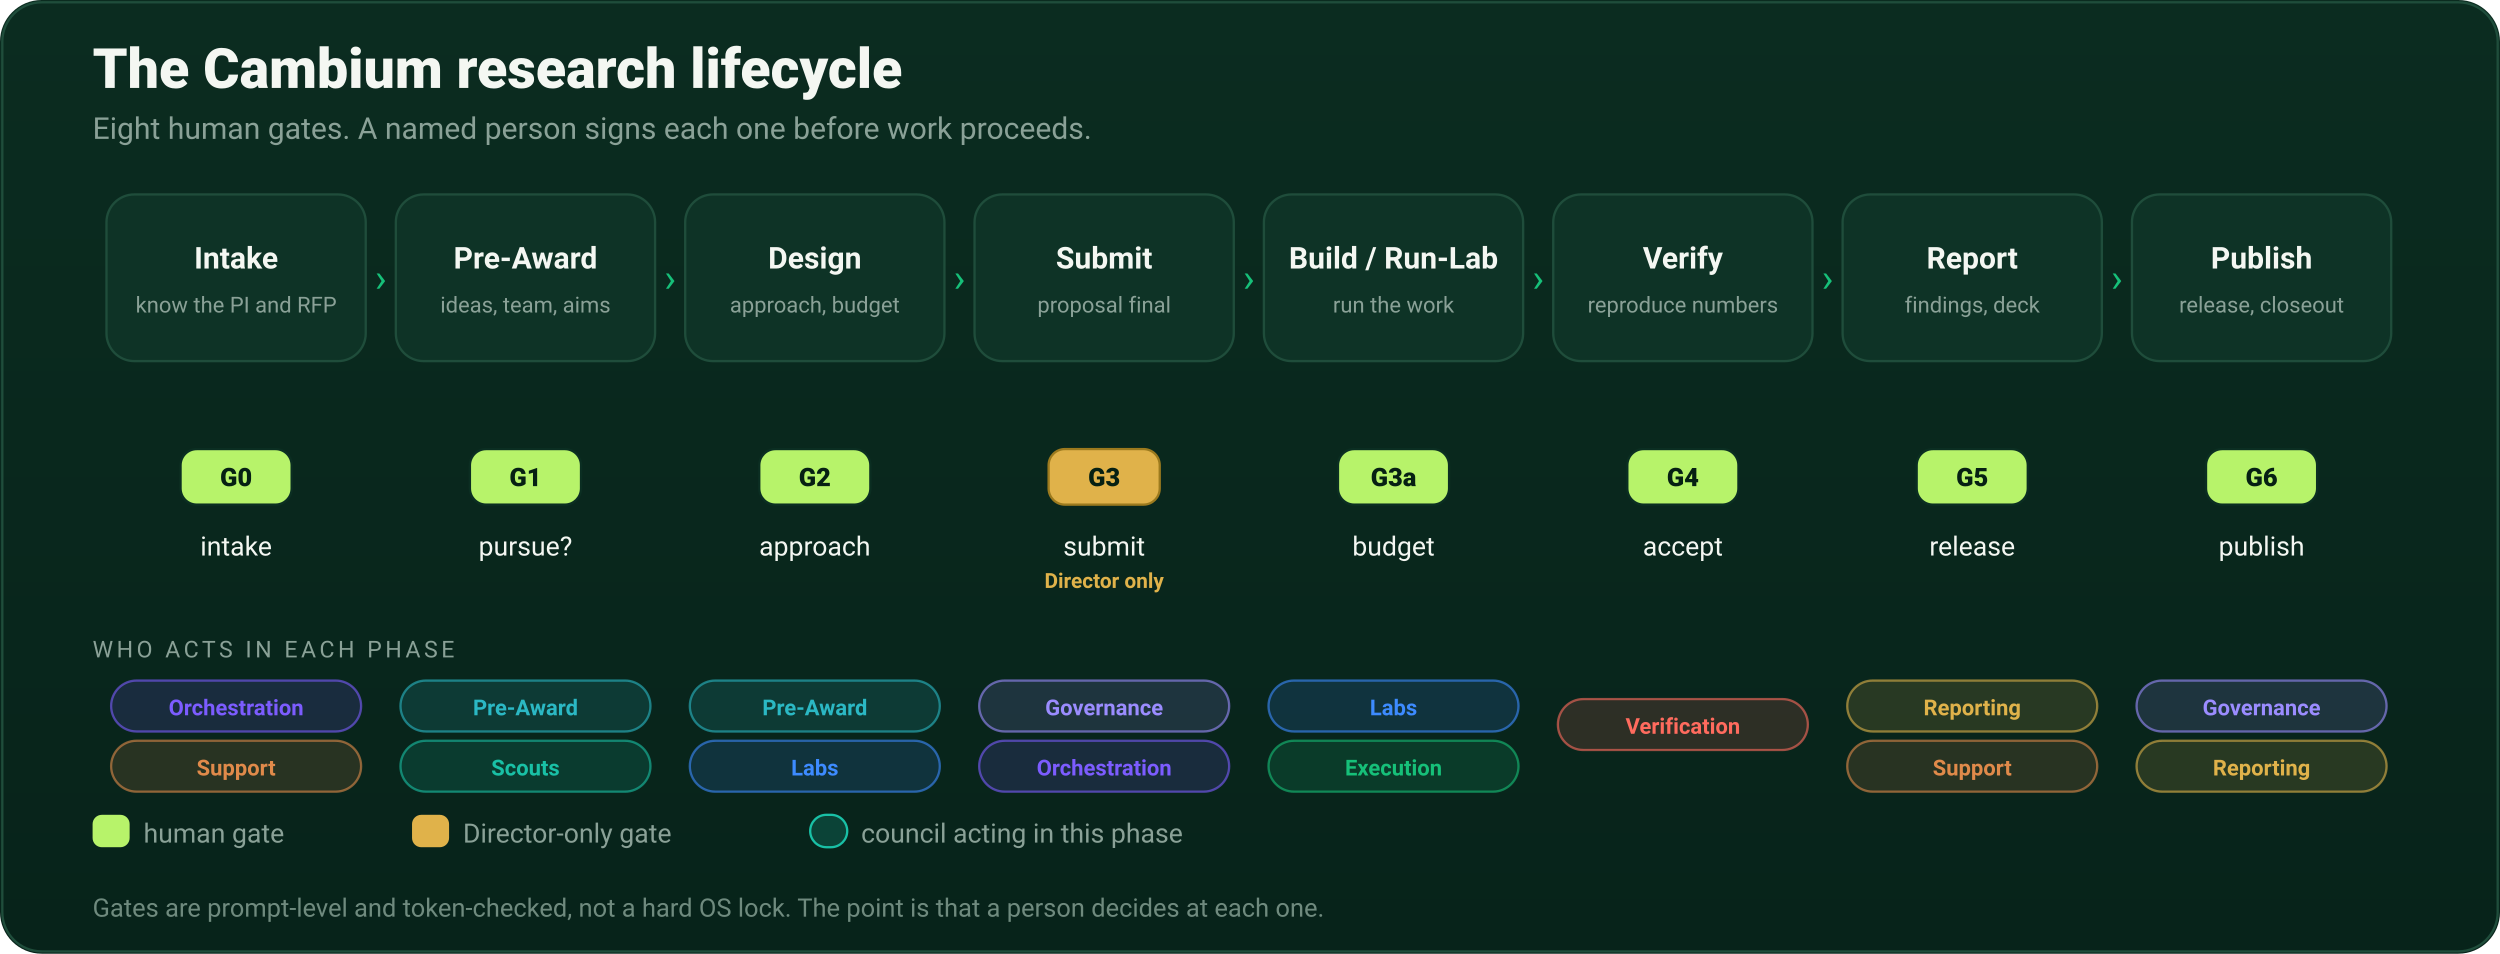
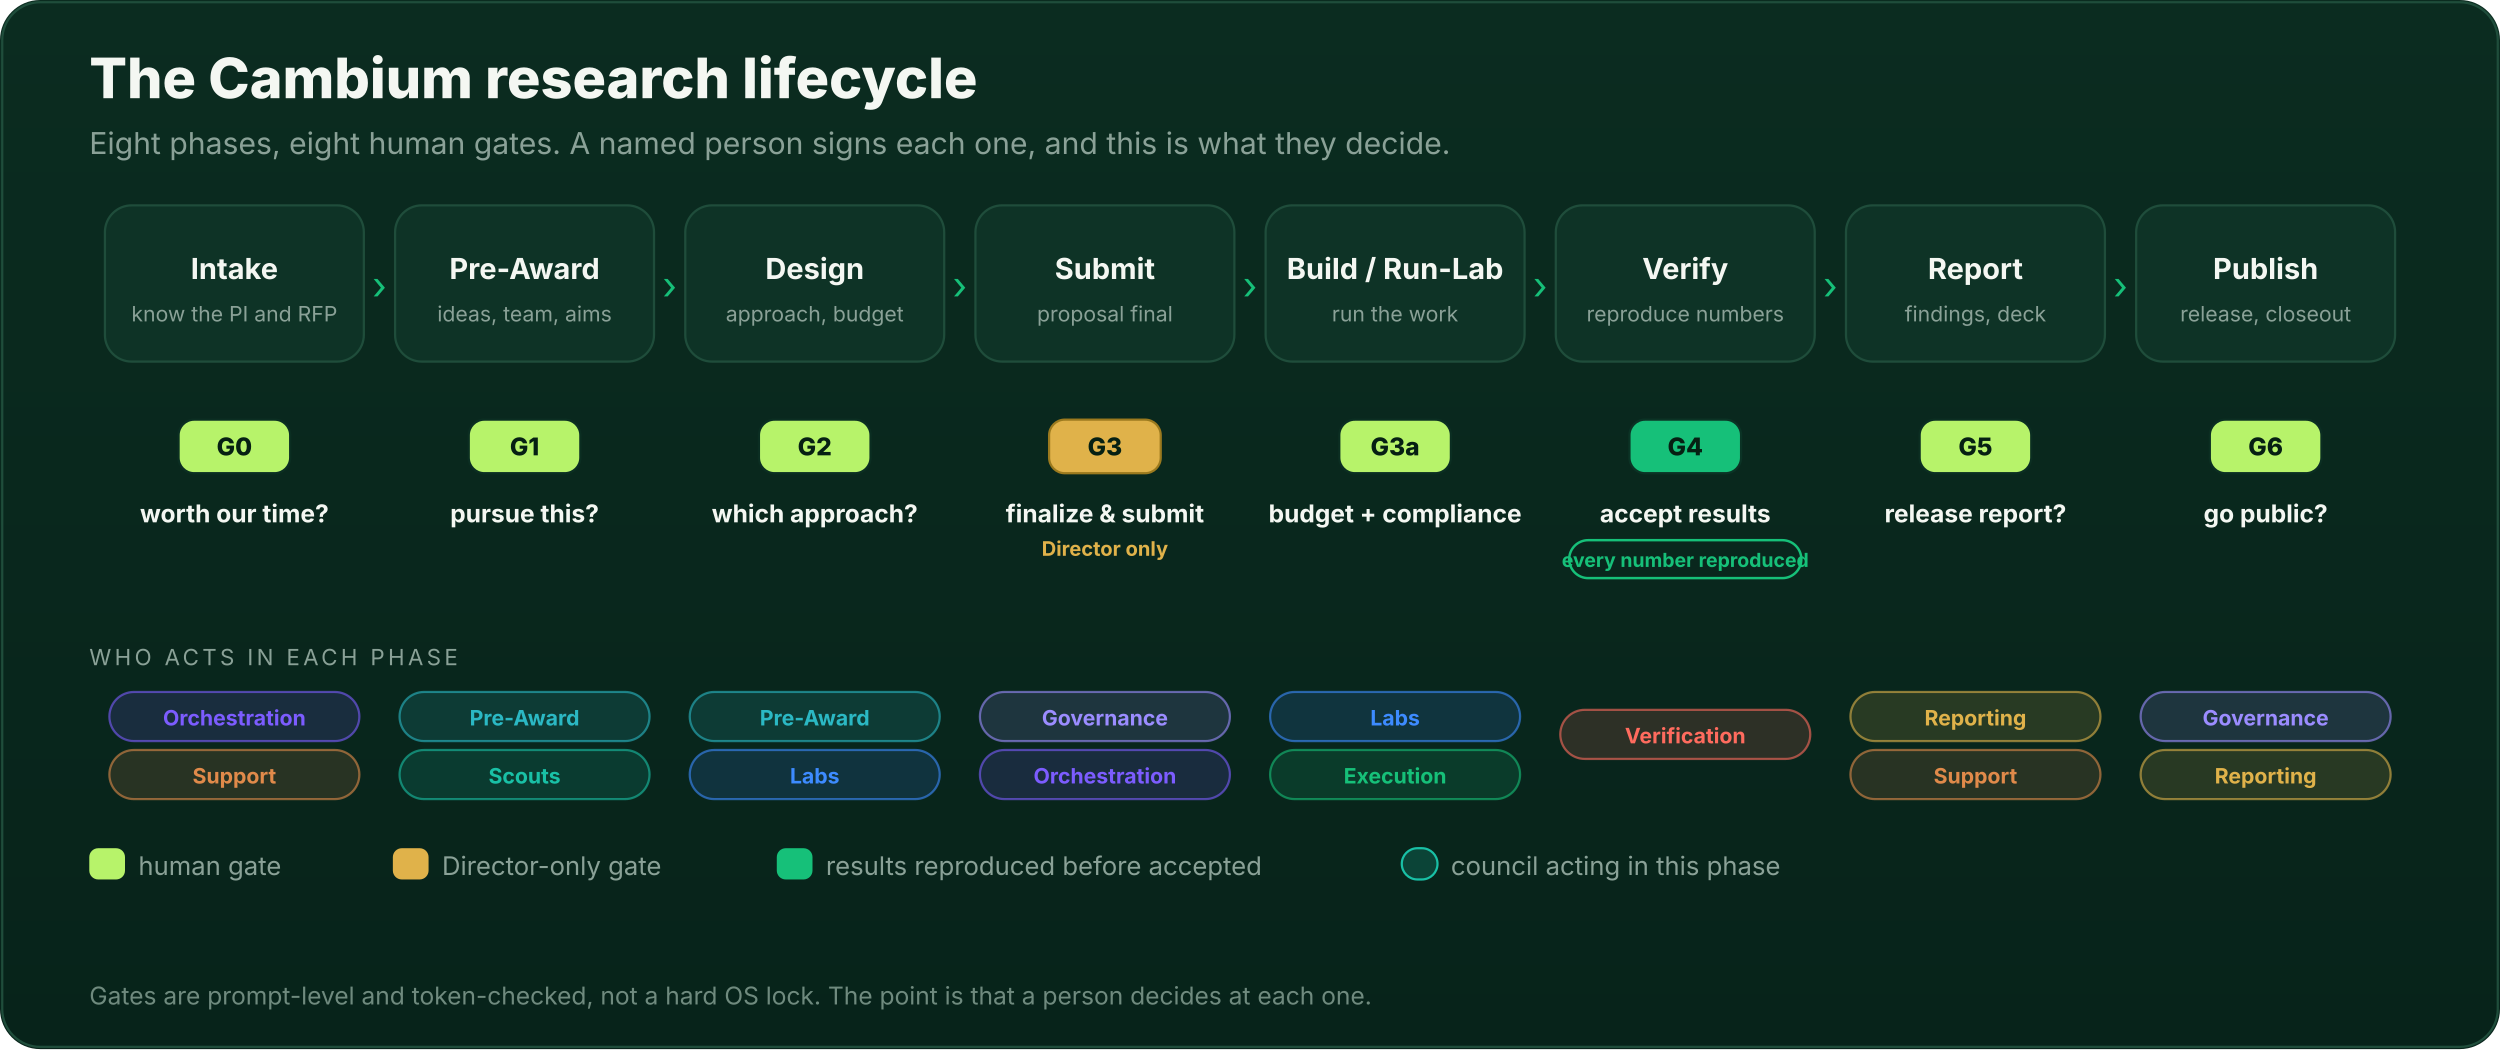
- <svg xmlns="http://www.w3.org/2000/svg" viewBox="0 0 1080 412" font-family="-apple-system,BlinkMacSystemFont,Segoe UI,Roboto,Helvetica,Arial,sans-serif" role="img" aria-label="The Cambium research lifecycle: eight phases (Intake, Pre-Award, Design, Submit, Build/Run-Lab, Verify, Report, Publish), each showing the councils that act in it and the human gate that closes it. A named person signs every gate.">
+ <svg xmlns="http://www.w3.org/2000/svg" viewBox="0 0 1120 470" font-family="Inter,-apple-system,Segoe UI,Roboto,Helvetica,Arial,sans-serif" role="img" aria-label="The Cambium research lifecycle: eight phases, each showing the councils that act in it, the human gate that closes it, and what the person decides at that gate. Results at G4 are accepted only after every number is reproduced. A named person signs every gate.">
  <defs>
    <linearGradient id="lbg" x1="0" y1="0" x2="0" y2="1">
      <stop offset="0%" stop-color="#0b2c20" />
      <stop offset="100%" stop-color="#07231a" />
    </linearGradient>
    <linearGradient id="flow" x1="0" y1="0" x2="1" y2="0">
      <stop offset="0%" stop-color="#16C079" />
      <stop offset="100%" stop-color="#B7F36A" />
    </linearGradient>
  </defs>
-   <rect width="1080" height="412" rx="18" fill="url(#lbg)" />
-   <rect x="1" y="1" width="1078" height="410" rx="17" fill="none" stroke="#1F4D3B" />
-   <text x="40" y="38" font-size="24" font-weight="800" fill="#F4F7F2">The Cambium research lifecycle</text>
-   <text x="40" y="60" font-size="13" fill="#8AA197">Eight human gates. A named person signs each one before work proceeds.</text>
-   <line x1="40" y1="206" x2="1040" y2="206" stroke="url(#flow)" stroke-width="5" stroke-linecap="round" />
-   <rect x="46" y="84" width="112" height="72" rx="12" fill="#0E3326" stroke="#1F4D3B" />
-   <text x="102" y="116" text-anchor="middle" font-size="13" font-weight="700" fill="#F4F7F2">Intake</text>
-   <text x="102" y="135" text-anchor="middle" font-size="9.5" fill="#8AA197">know the PI and RFP</text>
-   <text x="164.5" y="126" text-anchor="middle" font-size="17" fill="#16C079">›</text>
-   <rect x="171" y="84" width="112" height="72" rx="12" fill="#0E3326" stroke="#1F4D3B" />
-   <text x="227" y="116" text-anchor="middle" font-size="13" font-weight="700" fill="#F4F7F2">Pre-Award</text>
-   <text x="227" y="135" text-anchor="middle" font-size="9.5" fill="#8AA197">ideas, team, aims</text>
-   <text x="289.5" y="126" text-anchor="middle" font-size="17" fill="#16C079">›</text>
-   <rect x="296" y="84" width="112" height="72" rx="12" fill="#0E3326" stroke="#1F4D3B" />
-   <text x="352" y="116" text-anchor="middle" font-size="13" font-weight="700" fill="#F4F7F2">Design</text>
-   <text x="352" y="135" text-anchor="middle" font-size="9.5" fill="#8AA197">approach, budget</text>
-   <text x="414.5" y="126" text-anchor="middle" font-size="17" fill="#16C079">›</text>
-   <rect x="421" y="84" width="112" height="72" rx="12" fill="#0E3326" stroke="#1F4D3B" />
-   <text x="477" y="116" text-anchor="middle" font-size="13" font-weight="700" fill="#F4F7F2">Submit</text>
-   <text x="477" y="135" text-anchor="middle" font-size="9.5" fill="#8AA197">proposal final</text>
-   <text x="539.5" y="126" text-anchor="middle" font-size="17" fill="#16C079">›</text>
-   <rect x="546" y="84" width="112" height="72" rx="12" fill="#0E3326" stroke="#1F4D3B" />
-   <text x="602" y="116" text-anchor="middle" font-size="13" font-weight="700" fill="#F4F7F2">Build / Run-Lab</text>
-   <text x="602" y="135" text-anchor="middle" font-size="9.5" fill="#8AA197">run the work</text>
-   <text x="664.5" y="126" text-anchor="middle" font-size="17" fill="#16C079">›</text>
-   <rect x="671" y="84" width="112" height="72" rx="12" fill="#0E3326" stroke="#1F4D3B" />
-   <text x="727" y="116" text-anchor="middle" font-size="13" font-weight="700" fill="#F4F7F2">Verify</text>
-   <text x="727" y="135" text-anchor="middle" font-size="9.5" fill="#8AA197">reproduce numbers</text>
-   <text x="789.5" y="126" text-anchor="middle" font-size="17" fill="#16C079">›</text>
-   <rect x="796" y="84" width="112" height="72" rx="12" fill="#0E3326" stroke="#1F4D3B" />
-   <text x="852" y="116" text-anchor="middle" font-size="13" font-weight="700" fill="#F4F7F2">Report</text>
-   <text x="852" y="135" text-anchor="middle" font-size="9.5" fill="#8AA197">findings, deck</text>
-   <text x="914.5" y="126" text-anchor="middle" font-size="17" fill="#16C079">›</text>
-   <rect x="921" y="84" width="112" height="72" rx="12" fill="#0E3326" stroke="#1F4D3B" />
-   <text x="977" y="116" text-anchor="middle" font-size="13" font-weight="700" fill="#F4F7F2">Publish</text>
-   <text x="977" y="135" text-anchor="middle" font-size="9.5" fill="#8AA197">release, closeout</text>
-   <rect x="78" y="194" width="48" height="24" rx="7" fill="#B7F36A" stroke="#0B2E22" />
-   <text x="102" y="210" text-anchor="middle" font-size="11" font-weight="800" fill="#062013">G0</text>
-   <text x="102" y="240" text-anchor="middle" font-size="11.5" fill="#F4F7F2">intake</text>
-   <rect x="203" y="194" width="48" height="24" rx="7" fill="#B7F36A" stroke="#0B2E22" />
-   <text x="227" y="210" text-anchor="middle" font-size="11" font-weight="800" fill="#062013">G1</text>
-   <text x="227" y="240" text-anchor="middle" font-size="11.5" fill="#F4F7F2">pursue?</text>
-   <rect x="328" y="194" width="48" height="24" rx="7" fill="#B7F36A" stroke="#0B2E22" />
-   <text x="352" y="210" text-anchor="middle" font-size="11" font-weight="800" fill="#062013">G2</text>
-   <text x="352" y="240" text-anchor="middle" font-size="11.5" fill="#F4F7F2">approach</text>
-   <rect x="453" y="194" width="48" height="24" rx="7" fill="#E0B24A" stroke="#9C7A1E" />
-   <text x="477" y="210" text-anchor="middle" font-size="11" font-weight="800" fill="#062013">G3</text>
-   <text x="477" y="240" text-anchor="middle" font-size="11.5" fill="#F4F7F2">submit</text>
-   <text x="477" y="254" text-anchor="middle" font-size="9" font-weight="700" fill="#E0B24A">Director only</text>
-   <rect x="578" y="194" width="48" height="24" rx="7" fill="#B7F36A" stroke="#0B2E22" />
-   <text x="602" y="210" text-anchor="middle" font-size="11" font-weight="800" fill="#062013">G3a</text>
-   <text x="602" y="240" text-anchor="middle" font-size="11.5" fill="#F4F7F2">budget</text>
-   <rect x="703" y="194" width="48" height="24" rx="7" fill="#B7F36A" stroke="#0B2E22" />
-   <text x="727" y="210" text-anchor="middle" font-size="11" font-weight="800" fill="#062013">G4</text>
-   <text x="727" y="240" text-anchor="middle" font-size="11.5" fill="#F4F7F2">accept</text>
-   <rect x="828" y="194" width="48" height="24" rx="7" fill="#B7F36A" stroke="#0B2E22" />
-   <text x="852" y="210" text-anchor="middle" font-size="11" font-weight="800" fill="#062013">G5</text>
-   <text x="852" y="240" text-anchor="middle" font-size="11.5" fill="#F4F7F2">release</text>
-   <rect x="953" y="194" width="48" height="24" rx="7" fill="#B7F36A" stroke="#0B2E22" />
-   <text x="977" y="210" text-anchor="middle" font-size="11" font-weight="800" fill="#062013">G6</text>
-   <text x="977" y="240" text-anchor="middle" font-size="11.5" fill="#F4F7F2">publish</text>
-   <text x="40" y="284" font-size="10" letter-spacing="1.5" fill="#8AA197">WHO ACTS IN EACH PHASE</text>
-   <rect x="48" y="294" width="108" height="22" rx="11" fill="#7C5CFF" fill-opacity="0.15" stroke="#7C5CFF" stroke-opacity="0.6" />
-   <text x="102" y="309" text-anchor="middle" font-size="9.5" font-weight="700" fill="#7C5CFF">Orchestration</text>
-   <rect x="48" y="320" width="108" height="22" rx="11" fill="#E08A4A" fill-opacity="0.15" stroke="#E08A4A" stroke-opacity="0.6" />
-   <text x="102" y="335" text-anchor="middle" font-size="9.5" font-weight="700" fill="#E08A4A">Support</text>
-   <rect x="173" y="294" width="108" height="22" rx="11" fill="#2BB8C4" fill-opacity="0.15" stroke="#2BB8C4" stroke-opacity="0.6" />
-   <text x="227" y="309" text-anchor="middle" font-size="9.5" font-weight="700" fill="#2BB8C4">Pre-Award</text>
-   <rect x="173" y="320" width="108" height="22" rx="11" fill="#19C0A6" fill-opacity="0.15" stroke="#19C0A6" stroke-opacity="0.6" />
-   <text x="227" y="335" text-anchor="middle" font-size="9.5" font-weight="700" fill="#19C0A6">Scouts</text>
-   <rect x="298" y="294" width="108" height="22" rx="11" fill="#2BB8C4" fill-opacity="0.15" stroke="#2BB8C4" stroke-opacity="0.6" />
-   <text x="352" y="309" text-anchor="middle" font-size="9.5" font-weight="700" fill="#2BB8C4">Pre-Award</text>
-   <rect x="298" y="320" width="108" height="22" rx="11" fill="#3D8BFF" fill-opacity="0.15" stroke="#3D8BFF" stroke-opacity="0.6" />
-   <text x="352" y="335" text-anchor="middle" font-size="9.5" font-weight="700" fill="#3D8BFF">Labs</text>
-   <rect x="423" y="294" width="108" height="22" rx="11" fill="#9B8CFF" fill-opacity="0.15" stroke="#9B8CFF" stroke-opacity="0.6" />
-   <text x="477" y="309" text-anchor="middle" font-size="9.5" font-weight="700" fill="#9B8CFF">Governance</text>
-   <rect x="423" y="320" width="108" height="22" rx="11" fill="#7C5CFF" fill-opacity="0.15" stroke="#7C5CFF" stroke-opacity="0.6" />
-   <text x="477" y="335" text-anchor="middle" font-size="9.5" font-weight="700" fill="#7C5CFF">Orchestration</text>
-   <rect x="548" y="294" width="108" height="22" rx="11" fill="#3D8BFF" fill-opacity="0.15" stroke="#3D8BFF" stroke-opacity="0.6" />
-   <text x="602" y="309" text-anchor="middle" font-size="9.5" font-weight="700" fill="#3D8BFF">Labs</text>
-   <rect x="548" y="320" width="108" height="22" rx="11" fill="#16C079" fill-opacity="0.15" stroke="#16C079" stroke-opacity="0.6" />
-   <text x="602" y="335" text-anchor="middle" font-size="9.5" font-weight="700" fill="#16C079">Execution</text>
-   <rect x="673" y="302" width="108" height="22" rx="11" fill="#FF6B5E" fill-opacity="0.15" stroke="#FF6B5E" stroke-opacity="0.6" />
-   <text x="727" y="317" text-anchor="middle" font-size="9.5" font-weight="700" fill="#FF6B5E">Verification</text>
-   <rect x="798" y="294" width="108" height="22" rx="11" fill="#E0B24A" fill-opacity="0.15" stroke="#E0B24A" stroke-opacity="0.6" />
-   <text x="852" y="309" text-anchor="middle" font-size="9.5" font-weight="700" fill="#E0B24A">Reporting</text>
-   <rect x="798" y="320" width="108" height="22" rx="11" fill="#E08A4A" fill-opacity="0.15" stroke="#E08A4A" stroke-opacity="0.6" />
-   <text x="852" y="335" text-anchor="middle" font-size="9.5" font-weight="700" fill="#E08A4A">Support</text>
-   <rect x="923" y="294" width="108" height="22" rx="11" fill="#9B8CFF" fill-opacity="0.15" stroke="#9B8CFF" stroke-opacity="0.6" />
-   <text x="977" y="309" text-anchor="middle" font-size="9.5" font-weight="700" fill="#9B8CFF">Governance</text>
-   <rect x="923" y="320" width="108" height="22" rx="11" fill="#E0B24A" fill-opacity="0.15" stroke="#E0B24A" stroke-opacity="0.6" />
-   <text x="977" y="335" text-anchor="middle" font-size="9.5" font-weight="700" fill="#E0B24A">Reporting</text>
-   <rect x="40" y="352" width="16" height="14" rx="4" fill="#B7F36A" />
-   <text x="62" y="364" font-size="11.5" fill="#8AA197">human gate</text>
-   <rect x="178" y="352" width="16" height="14" rx="4" fill="#E0B24A" />
-   <text x="200" y="364" font-size="11.5" fill="#8AA197">Director-only gate</text>
-   <rect x="350" y="352" width="16" height="14" rx="7" fill="#19C0A6" fill-opacity="0.2" stroke="#19C0A6" />
-   <text x="372" y="364" font-size="11.5" fill="#8AA197">council acting in this phase</text>
-   <text x="40" y="396" font-size="11" fill="#6f8a7e">Gates are prompt-level and token-checked, not a hard OS lock. The point is that a person decides at each one.</text>
+   <rect width="1120" height="470" rx="18" fill="url(#lbg)" />
+   <rect x="1" y="1" width="1118" height="468" rx="17" fill="none" stroke="#1F4D3B" />
+   <text x="40" y="44" font-size="25" font-weight="800" fill="#F4F7F2">The Cambium research lifecycle</text>
+   <text x="40" y="69" font-size="13.5" fill="#8AA197">Eight phases, eight human gates. A named person signs each one, and this is what they decide.</text>
+   <rect x="47" y="92" width="116" height="70" rx="12" fill="#0E3326" stroke="#1F4D3B" />
+   <text x="105" y="125" text-anchor="middle" font-size="13" font-weight="700" fill="#F4F7F2">Intake</text>
+   <text x="105" y="144" text-anchor="middle" font-size="9.5" fill="#8AA197">know the PI and RFP</text>
+   <text x="170.0" y="134" text-anchor="middle" font-size="17" fill="#16C079">›</text>
+   <rect x="177" y="92" width="116" height="70" rx="12" fill="#0E3326" stroke="#1F4D3B" />
+   <text x="235" y="125" text-anchor="middle" font-size="13" font-weight="700" fill="#F4F7F2">Pre-Award</text>
+   <text x="235" y="144" text-anchor="middle" font-size="9.5" fill="#8AA197">ideas, team, aims</text>
+   <text x="300.0" y="134" text-anchor="middle" font-size="17" fill="#16C079">›</text>
+   <rect x="307" y="92" width="116" height="70" rx="12" fill="#0E3326" stroke="#1F4D3B" />
+   <text x="365" y="125" text-anchor="middle" font-size="13" font-weight="700" fill="#F4F7F2">Design</text>
+   <text x="365" y="144" text-anchor="middle" font-size="9.5" fill="#8AA197">approach, budget</text>
+   <text x="430.0" y="134" text-anchor="middle" font-size="17" fill="#16C079">›</text>
+   <rect x="437" y="92" width="116" height="70" rx="12" fill="#0E3326" stroke="#1F4D3B" />
+   <text x="495" y="125" text-anchor="middle" font-size="13" font-weight="700" fill="#F4F7F2">Submit</text>
+   <text x="495" y="144" text-anchor="middle" font-size="9.5" fill="#8AA197">proposal final</text>
+   <text x="560.0" y="134" text-anchor="middle" font-size="17" fill="#16C079">›</text>
+   <rect x="567" y="92" width="116" height="70" rx="12" fill="#0E3326" stroke="#1F4D3B" />
+   <text x="625" y="125" text-anchor="middle" font-size="13" font-weight="700" fill="#F4F7F2">Build / Run-Lab</text>
+   <text x="625" y="144" text-anchor="middle" font-size="9.5" fill="#8AA197">run the work</text>
+   <text x="690.0" y="134" text-anchor="middle" font-size="17" fill="#16C079">›</text>
+   <rect x="697" y="92" width="116" height="70" rx="12" fill="#0E3326" stroke="#1F4D3B" />
+   <text x="755" y="125" text-anchor="middle" font-size="13" font-weight="700" fill="#F4F7F2">Verify</text>
+   <text x="755" y="144" text-anchor="middle" font-size="9.5" fill="#8AA197">reproduce numbers</text>
+   <text x="820.0" y="134" text-anchor="middle" font-size="17" fill="#16C079">›</text>
+   <rect x="827" y="92" width="116" height="70" rx="12" fill="#0E3326" stroke="#1F4D3B" />
+   <text x="885" y="125" text-anchor="middle" font-size="13" font-weight="700" fill="#F4F7F2">Report</text>
+   <text x="885" y="144" text-anchor="middle" font-size="9.5" fill="#8AA197">findings, deck</text>
+   <text x="950.0" y="134" text-anchor="middle" font-size="17" fill="#16C079">›</text>
+   <rect x="957" y="92" width="116" height="70" rx="12" fill="#0E3326" stroke="#1F4D3B" />
+   <text x="1015" y="125" text-anchor="middle" font-size="13" font-weight="700" fill="#F4F7F2">Publish</text>
+   <text x="1015" y="144" text-anchor="middle" font-size="9.5" fill="#8AA197">release, closeout</text>
+   <line x1="40" y1="200" x2="1080" y2="200" stroke="url(#flow)" stroke-width="5" stroke-linecap="round" />
+   <rect x="80" y="188" width="50" height="24" rx="7" fill="#B7F36A" stroke="#0B2E22" />
+   <text x="105" y="204" text-anchor="middle" font-size="11" font-weight="800" fill="#062013">G0</text>
+   <text x="105" y="234" text-anchor="middle" font-size="11" font-weight="700" fill="#F4F7F2">worth our time?</text>
+   <rect x="210" y="188" width="50" height="24" rx="7" fill="#B7F36A" stroke="#0B2E22" />
+   <text x="235" y="204" text-anchor="middle" font-size="11" font-weight="800" fill="#062013">G1</text>
+   <text x="235" y="234" text-anchor="middle" font-size="11" font-weight="700" fill="#F4F7F2">pursue this?</text>
+   <rect x="340" y="188" width="50" height="24" rx="7" fill="#B7F36A" stroke="#0B2E22" />
+   <text x="365" y="204" text-anchor="middle" font-size="11" font-weight="800" fill="#062013">G2</text>
+   <text x="365" y="234" text-anchor="middle" font-size="11" font-weight="700" fill="#F4F7F2">which approach?</text>
+   <rect x="470" y="188" width="50" height="24" rx="7" fill="#E0B24A" stroke="#9C7A1E" />
+   <text x="495" y="204" text-anchor="middle" font-size="11" font-weight="800" fill="#062013">G3</text>
+   <text x="495" y="234" text-anchor="middle" font-size="11" font-weight="700" fill="#F4F7F2">finalize &amp; submit</text>
+   <text x="495" y="249" text-anchor="middle" font-size="9" font-weight="700" fill="#E0B24A">Director only</text>
+   <rect x="600" y="188" width="50" height="24" rx="7" fill="#B7F36A" stroke="#0B2E22" />
+   <text x="625" y="204" text-anchor="middle" font-size="11" font-weight="800" fill="#062013">G3a</text>
+   <text x="625" y="234" text-anchor="middle" font-size="11" font-weight="700" fill="#F4F7F2">budget + compliance</text>
+   <rect x="730" y="188" width="50" height="24" rx="7" fill="#16C079" stroke="#0B3325" />
+   <text x="755" y="204" text-anchor="middle" font-size="11" font-weight="800" fill="#062013">G4</text>
+   <text x="755" y="234" text-anchor="middle" font-size="11" font-weight="700" fill="#F4F7F2">accept results</text>
+   <rect x="703" y="242" width="104" height="17" rx="8.5" fill="none" stroke="#16C079" stroke-width="1.1" />
+   <text x="755" y="254" text-anchor="middle" font-size="8.7" font-weight="700" fill="#16C079">every number reproduced</text>
+   <rect x="860" y="188" width="50" height="24" rx="7" fill="#B7F36A" stroke="#0B2E22" />
+   <text x="885" y="204" text-anchor="middle" font-size="11" font-weight="800" fill="#062013">G5</text>
+   <text x="885" y="234" text-anchor="middle" font-size="11" font-weight="700" fill="#F4F7F2">release report?</text>
+   <rect x="990" y="188" width="50" height="24" rx="7" fill="#B7F36A" stroke="#0B2E22" />
+   <text x="1015" y="204" text-anchor="middle" font-size="11" font-weight="800" fill="#062013">G6</text>
+   <text x="1015" y="234" text-anchor="middle" font-size="11" font-weight="700" fill="#F4F7F2">go public?</text>
+   <text x="40" y="298" font-size="10" letter-spacing="1.5" fill="#8AA197">WHO ACTS IN EACH PHASE</text>
+   <rect x="49" y="310" width="112" height="22" rx="11" fill="#7C5CFF" fill-opacity="0.15" stroke="#7C5CFF" stroke-opacity="0.6" />
+   <text x="105" y="325" text-anchor="middle" font-size="9.5" font-weight="700" fill="#7C5CFF">Orchestration</text>
+   <rect x="49" y="336" width="112" height="22" rx="11" fill="#E08A4A" fill-opacity="0.15" stroke="#E08A4A" stroke-opacity="0.6" />
+   <text x="105" y="351" text-anchor="middle" font-size="9.5" font-weight="700" fill="#E08A4A">Support</text>
+   <rect x="179" y="310" width="112" height="22" rx="11" fill="#2BB8C4" fill-opacity="0.15" stroke="#2BB8C4" stroke-opacity="0.6" />
+   <text x="235" y="325" text-anchor="middle" font-size="9.5" font-weight="700" fill="#2BB8C4">Pre-Award</text>
+   <rect x="179" y="336" width="112" height="22" rx="11" fill="#19C0A6" fill-opacity="0.15" stroke="#19C0A6" stroke-opacity="0.6" />
+   <text x="235" y="351" text-anchor="middle" font-size="9.5" font-weight="700" fill="#19C0A6">Scouts</text>
+   <rect x="309" y="310" width="112" height="22" rx="11" fill="#2BB8C4" fill-opacity="0.15" stroke="#2BB8C4" stroke-opacity="0.6" />
+   <text x="365" y="325" text-anchor="middle" font-size="9.5" font-weight="700" fill="#2BB8C4">Pre-Award</text>
+   <rect x="309" y="336" width="112" height="22" rx="11" fill="#3D8BFF" fill-opacity="0.15" stroke="#3D8BFF" stroke-opacity="0.6" />
+   <text x="365" y="351" text-anchor="middle" font-size="9.5" font-weight="700" fill="#3D8BFF">Labs</text>
+   <rect x="439" y="310" width="112" height="22" rx="11" fill="#9B8CFF" fill-opacity="0.15" stroke="#9B8CFF" stroke-opacity="0.6" />
+   <text x="495" y="325" text-anchor="middle" font-size="9.5" font-weight="700" fill="#9B8CFF">Governance</text>
+   <rect x="439" y="336" width="112" height="22" rx="11" fill="#7C5CFF" fill-opacity="0.15" stroke="#7C5CFF" stroke-opacity="0.6" />
+   <text x="495" y="351" text-anchor="middle" font-size="9.5" font-weight="700" fill="#7C5CFF">Orchestration</text>
+   <rect x="569" y="310" width="112" height="22" rx="11" fill="#3D8BFF" fill-opacity="0.15" stroke="#3D8BFF" stroke-opacity="0.6" />
+   <text x="625" y="325" text-anchor="middle" font-size="9.5" font-weight="700" fill="#3D8BFF">Labs</text>
+   <rect x="569" y="336" width="112" height="22" rx="11" fill="#16C079" fill-opacity="0.15" stroke="#16C079" stroke-opacity="0.6" />
+   <text x="625" y="351" text-anchor="middle" font-size="9.5" font-weight="700" fill="#16C079">Execution</text>
+   <rect x="699" y="318" width="112" height="22" rx="11" fill="#FF6B5E" fill-opacity="0.15" stroke="#FF6B5E" stroke-opacity="0.6" />
+   <text x="755" y="333" text-anchor="middle" font-size="9.5" font-weight="700" fill="#FF6B5E">Verification</text>
+   <rect x="829" y="310" width="112" height="22" rx="11" fill="#E0B24A" fill-opacity="0.15" stroke="#E0B24A" stroke-opacity="0.6" />
+   <text x="885" y="325" text-anchor="middle" font-size="9.5" font-weight="700" fill="#E0B24A">Reporting</text>
+   <rect x="829" y="336" width="112" height="22" rx="11" fill="#E08A4A" fill-opacity="0.15" stroke="#E08A4A" stroke-opacity="0.6" />
+   <text x="885" y="351" text-anchor="middle" font-size="9.5" font-weight="700" fill="#E08A4A">Support</text>
+   <rect x="959" y="310" width="112" height="22" rx="11" fill="#9B8CFF" fill-opacity="0.15" stroke="#9B8CFF" stroke-opacity="0.6" />
+   <text x="1015" y="325" text-anchor="middle" font-size="9.5" font-weight="700" fill="#9B8CFF">Governance</text>
+   <rect x="959" y="336" width="112" height="22" rx="11" fill="#E0B24A" fill-opacity="0.15" stroke="#E0B24A" stroke-opacity="0.6" />
+   <text x="1015" y="351" text-anchor="middle" font-size="9.5" font-weight="700" fill="#E0B24A">Reporting</text>
+   <rect x="40" y="380" width="16" height="14" rx="4" fill="#B7F36A" />
+   <text x="62" y="392" font-size="11.5" fill="#8AA197">human gate</text>
+   <rect x="176" y="380" width="16" height="14" rx="4" fill="#E0B24A" />
+   <text x="198" y="392" font-size="11.5" fill="#8AA197">Director-only gate</text>
+   <rect x="348" y="380" width="16" height="14" rx="4" fill="#16C079" />
+   <text x="370" y="392" font-size="11.5" fill="#8AA197">results reproduced before accepted</text>
+   <rect x="628" y="380" width="16" height="14" rx="7" fill="#19C0A6" fill-opacity="0.2" stroke="#19C0A6" />
+   <text x="650" y="392" font-size="11.5" fill="#8AA197">council acting in this phase</text>
+   <text x="40" y="450" font-size="11" fill="#6f8a7e">Gates are prompt-level and token-checked, not a hard OS lock. The point is that a person decides at each one.</text>
</svg>
